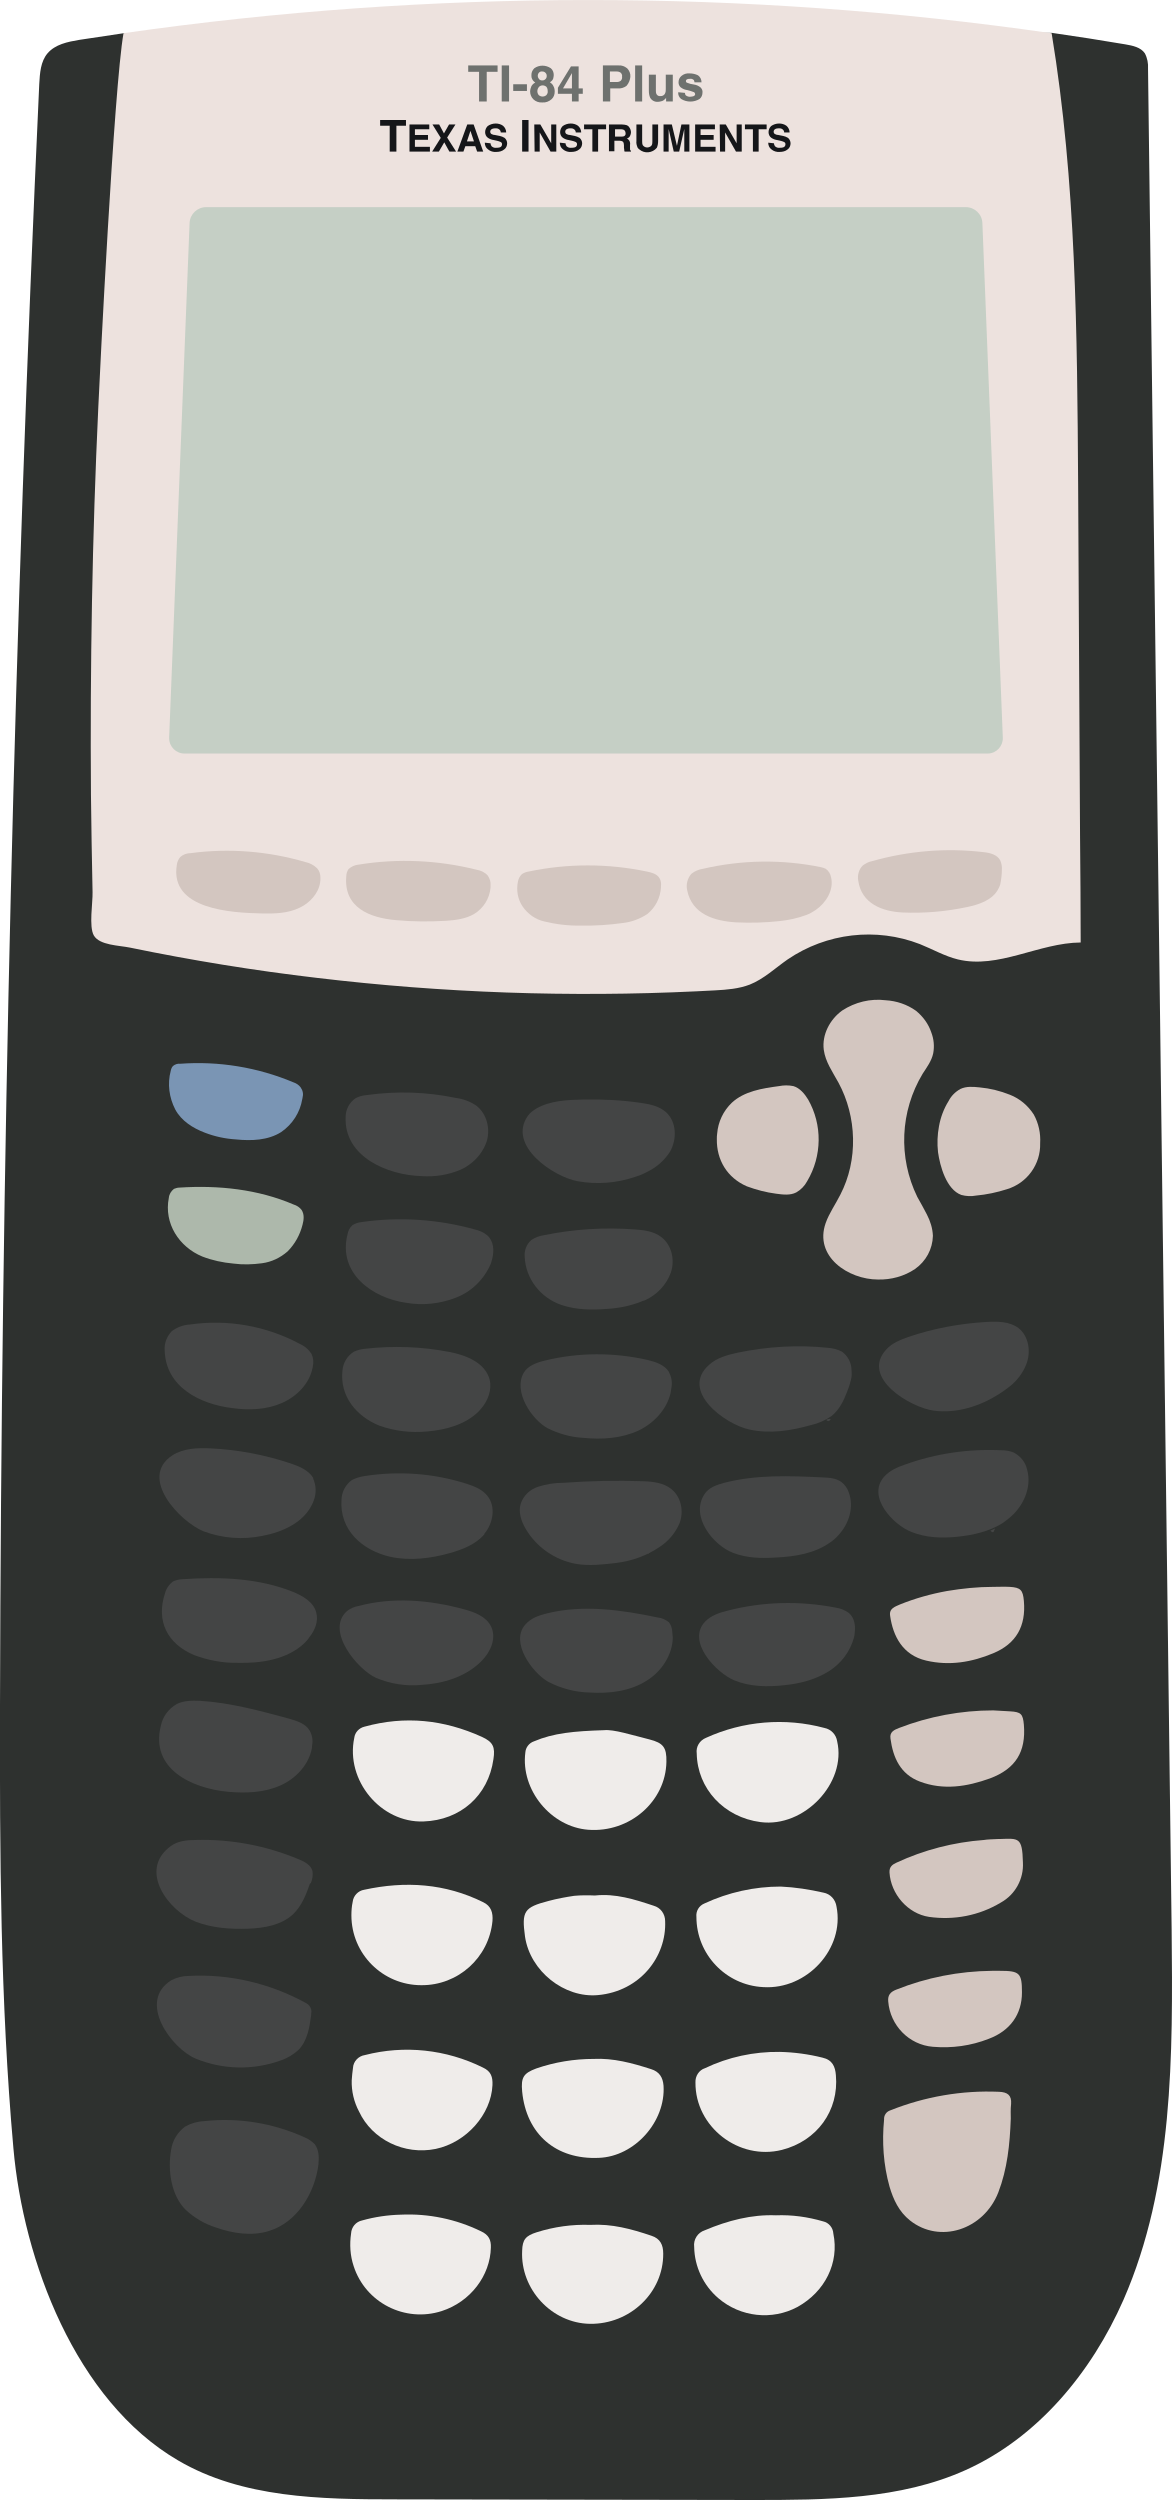
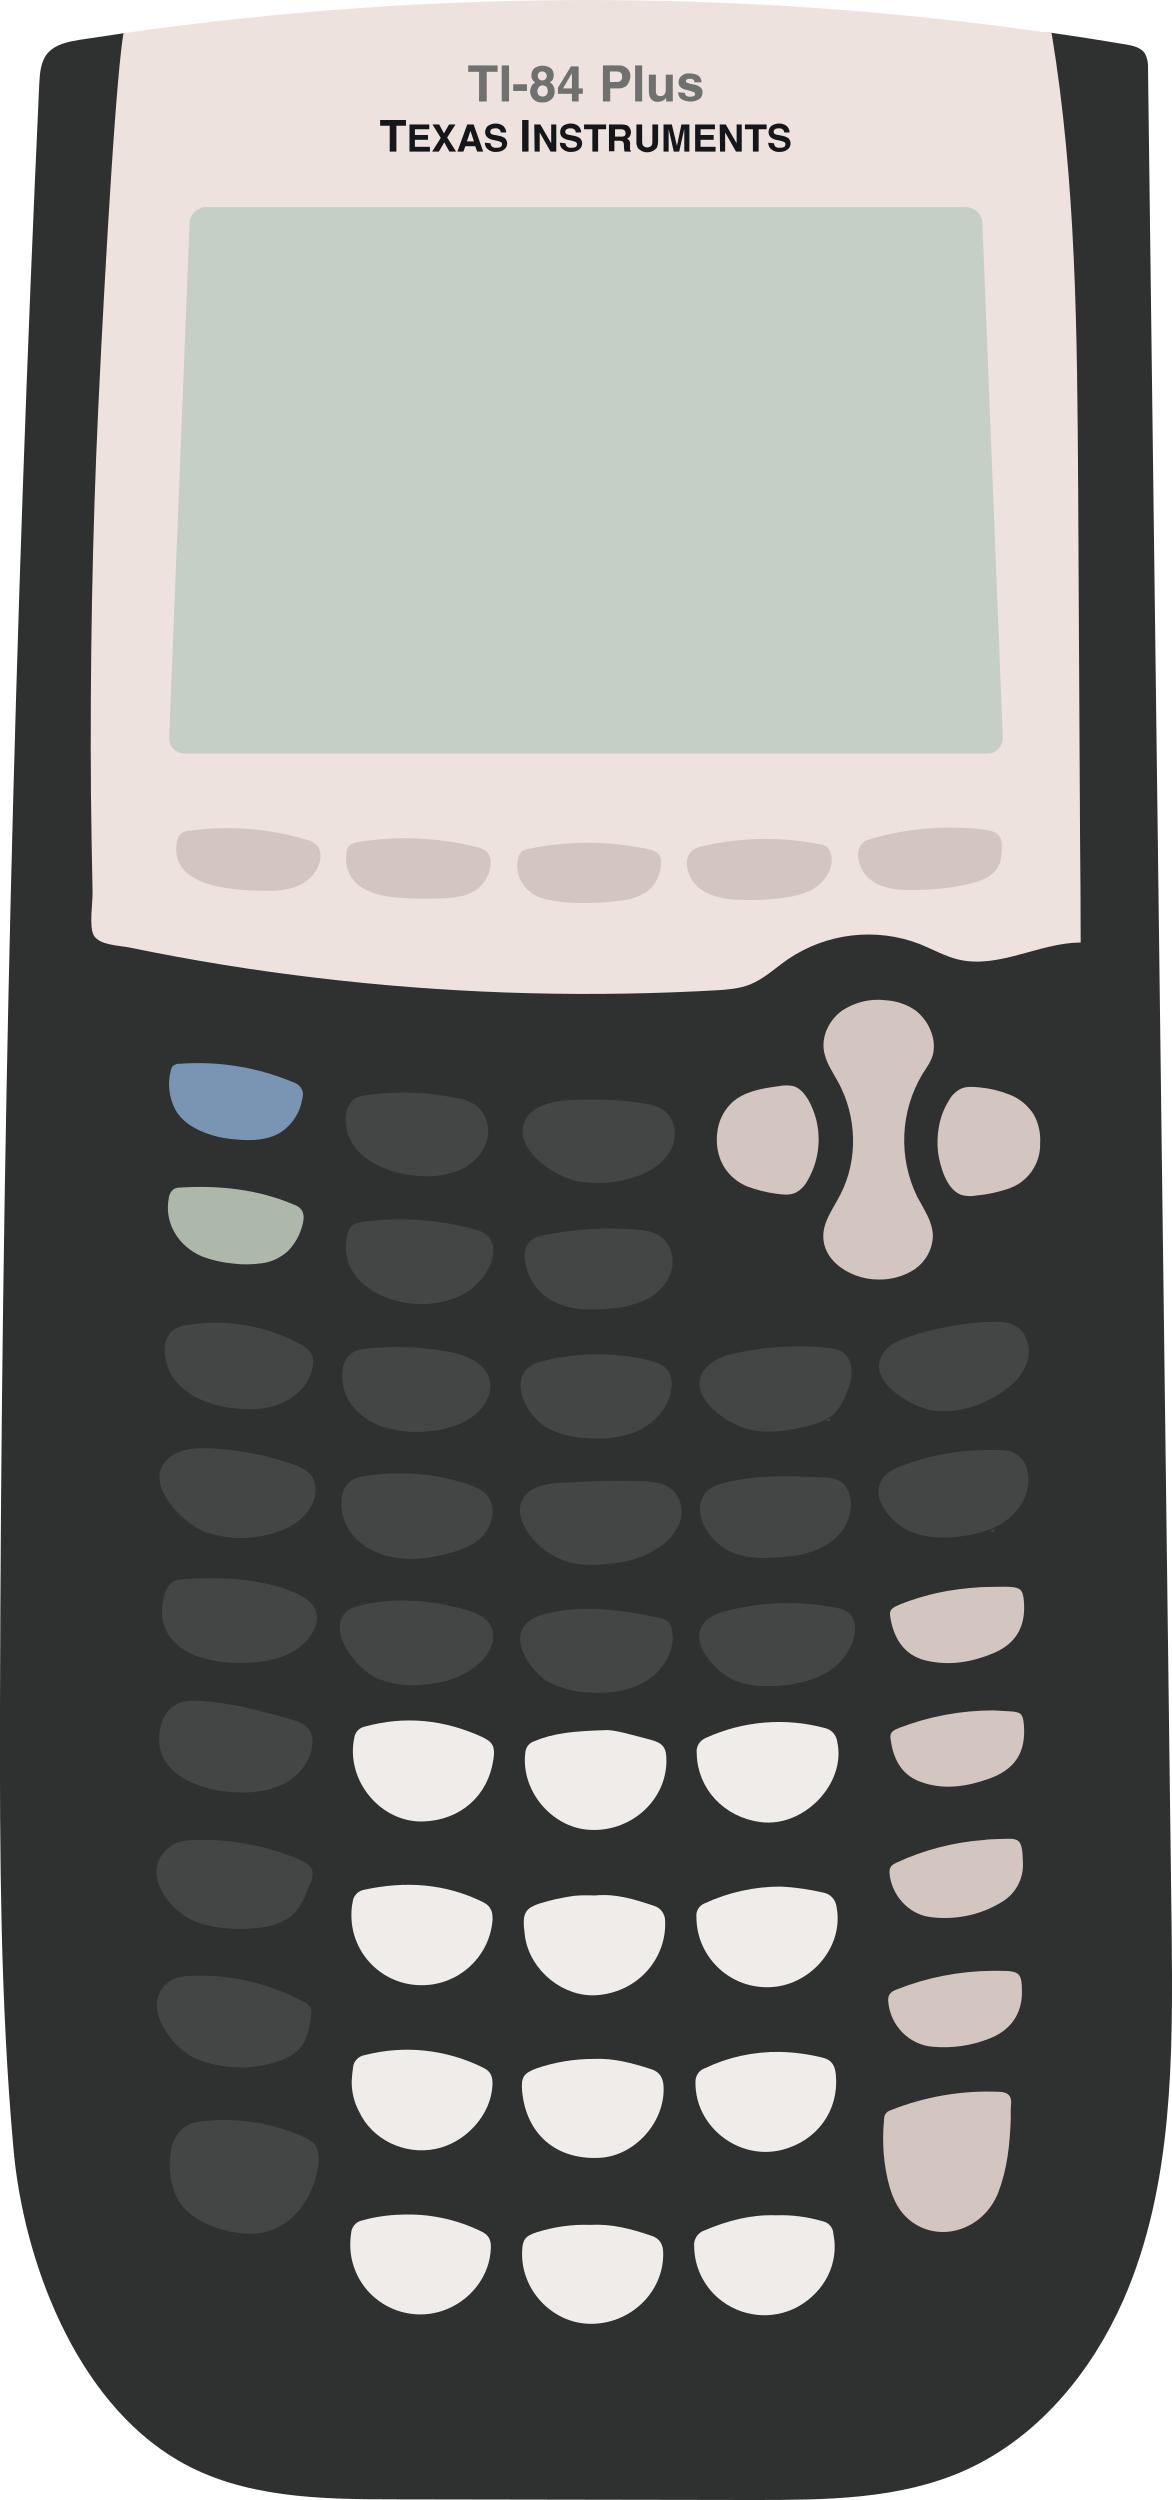
<svg xmlns="http://www.w3.org/2000/svg" version="1.1" id="Layer_1" x="0px" y="0px" viewBox="0 0 367.2 783.3" style="enable-background:new 0 0 367.2 783.3;" xml:space="preserve">
  <style type="text/css">
	.st0{fill:#2E312F;}
	.st1{fill:#EDE2DE;}
	.st2{fill:#D3C6C0;}
	.st3{fill:#C5CFC5;}
	.st4{fill:#EFECEA;}
	.st5{fill:#ADB8AB;}
	.st6{fill:#7A95B4;}
	.st7{fill:#444545;}
	.st8{fill:#6E716E;}
	.st9{fill:#151619;}
</style>
  <path class="st0" d="M352,720.6c-10,22.7-26.8,43.1-49.4,53.3c-20.6,9.3-44,9.4-66.6,9.4l-112.2-0.2c-23.3,0-47.9-0.4-68-12.2  c-32.2-18.8-48.5-62.7-51.6-97.8c-4.1-46-4.3-92.3-4.2-138.6C0.4,365.1,4.5,195.6,12.3,26.3c0.2-3.4,0.4-7,2.6-9.6  c2.4-2.8,6.3-3.6,9.9-4.2c4.7-0.7,9.3-1.4,14-2.1l290.8-0.1c7.7,1.1,15.3,2.3,23,3.6c2.3,0.4,4.8,0.9,6.1,2.8c0.8,1.5,1.1,3.2,1,4.8  c2.4,189.2,4.8,378.3,7.2,567.5l0.2,15.7C367.5,644,367.7,684.7,352,720.6z" />
  <path class="st1" d="M338.6,295.3c-13.1,0.1-25.8,8.4-38.5,5.3c-4.1-1-7.9-3.2-11.9-4.8c-13.7-5.3-29.2-3.5-41.4,4.8  c-3.9,2.7-7.4,6.1-11.9,7.9c-3.4,1.3-7.1,1.6-10.8,1.8c-2,0.1-4,0.2-5.9,0.3c-39.7,1.9-79.4,0.5-118.8-4.2  c-19.7-2.3-39.3-5.5-58.7-9.5c-3.4-0.7-9.5-0.7-11.3-3.8c-1.6-2.8-0.3-10.3-0.4-13.6c-0.2-10.1-0.4-20.3-0.5-30.4  c-0.3-40.5,0.4-81,2.3-121.5c0.4-9.2,4.9-100.2,7.9-117.2l0,0c96.5-13.8,194.3-13.9,290.7,0h0.1c7.7,46.7,8,94.2,8.3,141.5  c0.2,36.7,0.4,73.4,0.6,110.1C338.5,273.1,338.6,284.2,338.6,295.3z" />
-   <path class="st2" d="M313.9,272.6c0,1.5-0.2,3-0.5,4.5c-0.1,0.4-0.3,0.8-0.5,1.2c-1.7,3.6-6,5.1-9.9,5.9c-6.6,1.4-13.4,2-20.2,1.7  c-6.4-0.3-12.9-2.8-13.9-10c-0.3-1.7,0.2-3.5,1.4-4.7c0.9-0.7,1.9-1.2,3-1.4c11.3-3.2,23.2-4.2,34.9-2.8c2,0.2,4.3,0.8,5.2,2.6  C313.8,270.5,314,271.6,313.9,272.6z" />
-   <path class="st2" d="M255.6,285.1c-0.9,0.6-1.9,1.2-3,1.6c-2.7,1-5.5,1.6-8.4,1.9c-4.5,0.5-9,0.6-13.5,0.4  c-6.8-0.4-13.9-2.5-15.4-10.1c-0.4-1.8,0.1-3.7,1.3-5.1c1.1-0.9,2.4-1.4,3.7-1.6c12.1-2.8,24.7-3,36.9-0.5c0.5,0.1,1.1,0.3,1.5,0.5  c0.9,0.6,1.5,1.6,1.7,2.7C261.3,278.8,258.9,282.8,255.6,285.1z" />
-   <path class="st2" d="M207.1,277.7c0,0.1,0,0.2,0,0.3c-0.2,3.3-1.7,6.3-4.3,8.4c-2.3,1.5-4.9,2.5-7.7,2.8c-4.3,0.6-8.7,0.9-13.1,0.8  c-3.9,0.1-7.8-0.4-11.5-1.3c-2.7-0.6-5.1-2.3-6.7-4.6c-1.6-2.3-2.1-5.2-1.5-8c0.2-0.9,0.6-1.6,1.2-2.2c0.6-0.4,1.3-0.7,2-0.8  c12.3-2.6,25-2.6,37.3,0c1.4,0.3,3,0.7,3.8,2C207.1,275.9,207.2,276.8,207.1,277.7z" />
-   <path class="st2" d="M153.7,277.4c0,0.2,0,0.5,0,0.7c-0.3,3.4-2.2,6.5-5.2,8.3c-2.6,1.5-5.7,1.9-8.7,2.1c-5.2,0.3-10.4,0.3-15.7-0.2  c-8.2-0.7-16.5-3.9-15.6-13.8c0-0.8,0.3-1.6,0.7-2.2c0.9-0.8,2-1.3,3.2-1.4c12.3-2,24.9-1.4,36.9,1.6c1.3,0.2,2.6,0.8,3.5,1.8  C153.5,275.3,153.8,276.4,153.7,277.4z" />
-   <path class="st2" d="M100.4,275c0,0.5,0,1-0.1,1.5c-0.5,3.4-3.2,6.4-6.4,7.9c-3.7,1.8-7.9,1.9-11.9,1.8C72.6,286,53.1,285,55.4,271  c0.1-0.9,0.5-1.8,1.1-2.5c0.9-0.8,2.1-1.2,3.3-1.2c12-1.6,24.3-0.6,35.9,2.8c1.4,0.3,2.7,1,3.7,2C100.1,272.9,100.4,273.9,100.4,275  z" />
+   <path class="st2" d="M313.9,265.5c0,1.5-0.2,3-0.5,4.5c-0.1,0.4-0.3,0.8-0.5,1.2c-1.7,3.6-6,5.1-9.9,5.9c-6.6,1.4-13.4,2-20.2,1.7  c-6.4-0.3-12.9-2.8-13.9-10c-0.3-1.7,0.2-3.5,1.4-4.7c0.9-0.7,1.9-1.2,3-1.4c11.3-3.2,23.2-4.2,34.9-2.8c2,0.2,4.3,0.8,5.2,2.6  C313.8,263.4,314,264.5,313.9,265.5z" />
+   <path class="st2" d="M255.6,278c-0.9,0.6-1.9,1.2-3,1.6c-2.7,1-5.5,1.6-8.4,1.9c-4.5,0.5-9,0.6-13.5,0.4  c-6.8-0.4-13.9-2.5-15.4-10.1c-0.4-1.8,0.1-3.7,1.3-5.1c1.1-0.9,2.4-1.4,3.7-1.6c12.1-2.8,24.7-3,36.9-0.5c0.5,0.1,1.1,0.3,1.5,0.5  c0.9,0.6,1.5,1.6,1.7,2.7C261.3,271.7,258.9,275.7,255.6,278z" />
+   <path class="st2" d="M207.1,270.6c0,0.1,0,0.2,0,0.3c-0.2,3.3-1.7,6.3-4.3,8.4c-2.3,1.5-4.9,2.5-7.7,2.8c-4.3,0.6-8.7,0.9-13.1,0.8  c-3.9,0.1-7.8-0.4-11.5-1.3c-2.7-0.6-5.1-2.3-6.7-4.6c-1.6-2.3-2.1-5.2-1.5-8c0.2-0.9,0.6-1.6,1.2-2.2c0.6-0.4,1.3-0.7,2-0.8  c12.3-2.6,25-2.6,37.3,0c1.4,0.3,3,0.7,3.8,2C207.1,268.8,207.2,269.7,207.1,270.6z" />
+   <path class="st2" d="M153.7,270.3c0,0.2,0,0.5,0,0.7c-0.3,3.4-2.2,6.5-5.2,8.3c-2.6,1.5-5.7,1.9-8.7,2.1c-5.2,0.3-10.4,0.3-15.7-0.2  c-8.2-0.7-16.5-3.9-15.6-13.8c0-0.8,0.3-1.6,0.7-2.2c0.9-0.8,2-1.3,3.2-1.4c12.3-2,24.9-1.4,36.9,1.6c1.3,0.2,2.6,0.8,3.5,1.8  C153.5,268.2,153.8,269.3,153.7,270.3z" />
+   <path class="st2" d="M100.4,267.9c0,0.5,0,1-0.1,1.5c-0.5,3.4-3.2,6.4-6.4,7.9c-3.7,1.8-7.9,1.9-11.9,1.8  c-9.4-0.2-28.9-1.2-26.6-15.2c0.1-0.9,0.5-1.8,1.1-2.5c0.9-0.8,2.1-1.2,3.3-1.2c12-1.6,24.3-0.6,35.9,2.8c1.4,0.3,2.7,1,3.7,2  C100.1,265.8,100.4,266.8,100.4,267.9z" />
  <path class="st3" d="M314.2,231.1c0.1,2.6-1.9,4.9-4.6,5c-0.1,0-0.2,0-0.2,0H57.8c-2.6,0-4.8-2.1-4.8-4.8c0-0.1,0-0.2,0-0.2  l6.4-161.2c0.1-2.8,2.4-5,5.2-5h238c2.8,0,5.1,2.2,5.2,5L314.2,231.1z" />
  <path class="st4" d="M153.8,704.2c-0.2,8.8-6.4,17-15.4,19.9c-11.5,3.7-23.9-2.6-27.6-14.1c-1.1-3.3-1.3-6.8-0.8-10.2  c0.1-2,1.5-3.7,3.5-4.1c3.9-1.1,8-1.7,12.1-1.8c8.7-0.4,17.3,1.4,25.1,5.2C153.1,700.2,153.9,701.8,153.8,704.2z" />
  <path class="st4" d="M207.8,706.1c0.1,12.2-10.4,22.2-23,22c-11.9-0.2-21.8-10.8-21.2-22.9c0.1-3.5,1.1-4.7,4.6-5.8  c5.4-1.7,11.1-2.5,16.7-2.3c6.8-0.4,13,1.3,19.2,3.4C206.9,701.4,207.8,703.4,207.8,706.1z" />
  <path class="st4" d="M249.9,722.8c-8,4.3-17.9,3.2-24.8-2.7c-4.7-4-7.5-9.9-7.6-16.1c-0.3-2.3,1.1-4.5,3.3-5.2  c7.3-3.1,14.8-5,22.3-4.7c5-0.2,10,0.5,14.8,1.9c1.8,0.4,3.1,2,3.2,3.8C263,709,258.5,718,249.9,722.8z" />
  <path class="st4" d="M245,673.6c-13.5,3.4-27.2-7.2-27.1-21.1c-0.1-2,1.1-3.9,3-4.5c7.3-3.5,15.3-5.2,23.4-5.1  c4.5,0.1,9,0.7,13.4,1.8c3.1,0.7,4,2.8,4.2,5.5C262.9,661.3,256,670.8,245,673.6z" />
  <path class="st4" d="M187.6,676.1c-13.4,0.6-22.7-7.4-24-20.8c-0.4-4.4,0.4-5.7,4.4-7.2c5.8-2,11.9-3,18-3c6.2-0.3,12.1,1.3,18,3.2  c2.6,0.8,3.7,2.6,3.9,5.2C208.6,664.7,198.9,675.7,187.6,676.1z" />
  <path class="st4" d="M154.3,653.3c-0.4,9.2-8.2,18-17.8,20c-9.8,2-19.9-2.9-24-11.7c-1.6-3-2.4-6.4-2.3-9.8c0.1-1.3,0.2-2.6,0.4-3.9  c0.1-2,1.7-3.7,3.7-4c12.4-3.2,25.5-1.8,37,3.9C153.9,649,154.4,650.8,154.3,653.3z" />
  <path class="st4" d="M239.1,622.6c-11.7-0.6-20.9-10.3-20.9-22c-0.2-1.8,0.8-3.5,2.5-4.2c7.5-3.5,15.7-5.3,23.9-5.3  c4.5,0.2,9,0.9,13.4,1.9c2.2,0.4,3.8,2.2,4.1,4.4C264.7,610.5,252.9,623.5,239.1,622.6z" />
  <path class="st4" d="M187.4,625.1c-10.6,1-21.3-7.5-22.9-18.3c-1.1-8-0.3-9.2,7.4-11.2c2.6-0.7,5.3-1.2,8-1.6  c2.2-0.2,4.3-0.2,6.5-0.1c6.4-0.7,12.4,1.2,18.4,3.2c2.2,0.6,3.6,2.6,3.6,4.8C208.9,613.1,200.5,623.9,187.4,625.1z" />
  <path class="st4" d="M154.3,601.9c-1.1,11.5-10.8,20.2-22.3,20.1c-12.1,0-21.9-9.8-21.9-21.9c0-1.4,0.1-2.8,0.4-4.2  c0.2-1.9,1.7-3.5,3.6-3.8c12.9-2.8,25.4-2,37.3,3.9C153.9,597.2,154.5,599.3,154.3,601.9z" />
  <path class="st4" d="M238.3,570.9c-11.5-1.5-19.8-10.5-20-21.5c-0.3-2.1,0.9-4.1,2.9-4.9c11.6-5.3,24.8-6.4,37.1-3.1  c2.1,0.4,3.7,2.1,4,4.2C265.3,558.6,252,572.7,238.3,570.9z" />
  <path class="st4" d="M208.8,552c-0.2,12.4-11.5,22.3-24.5,21.3c-11.7-0.9-21.2-12.5-19.7-24.2c0.1-1.6,1.2-3,2.7-3.5  c6.1-2.6,12.5-3.2,22-3.5c3-0.3,8.6,1.5,14.2,2.9C207.8,546.1,208.9,547.5,208.8,552z" />
  <path class="st4" d="M154.6,551.2c-1.6,11.4-10.3,19.1-21.9,19.5c-13.4,0.5-24.5-12.9-21.7-26.2c0.2-1.7,1.5-3.1,3.2-3.5  c12.7-3.5,24.9-2.2,36.8,3.2C154.5,545.8,155.2,547.4,154.6,551.2z" />
  <path class="st2" d="M290.4,380.5c1.1,2.1,1.8,4.4,1.9,6.7c-0.1,4.2-2.2,8-5.6,10.4c-3.4,2.3-7.5,3.4-11.6,3.3  c-9.3,0-20.1-7.2-16.4-17.7c1.1-3.1,3.1-5.9,4.6-8.9c5.6-10.8,5.2-24.4-0.6-35.1c-1.8-3.3-4.1-6.5-4.6-10.3  c-0.6-4.7,1.9-9.5,5.8-12.3c4-2.6,8.8-3.8,13.6-3.2c3.4,0.2,6.7,1.3,9.5,3.3c2.2,1.8,3.9,4.1,4.8,6.8c0.8,2.1,1,4.3,0.6,6.5  c-0.5,2.4-2,4.4-3.3,6.4c-7.1,11.8-7.7,26.3-1.7,38.6C288.5,377,289.5,378.7,290.4,380.5z" />
  <path class="st2" d="M294.2,352.9c0.5-2.8,1.5-5.5,3-7.9c0.8-1.6,2.1-2.9,3.7-3.8c1.9-0.9,4-0.7,6-0.5c3.3,0.3,6.5,1.1,9.5,2.3  c3.1,1.2,5.7,3.4,7.5,6.2c1.5,2.7,2.2,5.9,2,9c0.2,6.6-4.1,12.5-10.4,14.4c-3.1,1-6.4,1.7-9.7,2c-1.5,0.3-3.1,0.2-4.6-0.2  c-4.7-1.7-6.7-9.1-7.3-13.4C293.6,358.3,293.7,355.6,294.2,352.9z" />
  <path class="st2" d="M224.6,356.9c0-0.6,0-1.1,0.1-1.7c0.3-3.7,1.9-7.1,4.6-9.7c3.9-3.6,9.5-4.5,14.8-5.2c1.5-0.3,3-0.3,4.5,0  c2,0.6,3.5,2.4,4.6,4.2c4.5,7.9,4.4,17.7-0.3,25.6c-0.8,1.5-2,2.7-3.4,3.5c-1.9,1-4.2,0.7-6.4,0.4c-3.1-0.4-6.1-1.2-9.1-2.3  C227.8,369,224.5,363.4,224.6,356.9z" />
  <path class="st2" d="M316.7,663.8c-0.3,8.2-1.1,15.8-3.9,23.1c-4.6,11.8-18.4,16.2-27.7,8.8c-3.4-2.7-5.2-6.5-6.4-10.6  c-1.9-6.8-2.4-14-1.7-21c-0.1-1.3,0.7-2.5,2-2.9c10.8-4.3,22.4-6.3,34-5.8c2.7,0.1,4,1.1,3.8,3.8  C316.6,660.9,316.7,662.6,316.7,663.8z" />
  <path class="st2" d="M312.7,576.2c-0.4,0,0.1,0,0.6,0c5.9-0.2,7-0.6,7.2,7.3c0.3,5.2-2.4,10.1-6.9,12.6c-6.8,4.1-14.7,5.6-22.5,4.5  c-6.7-1-12-7.2-12.4-13.9c-0.1-1.8,0.9-2.5,2.2-3.1c8.6-4,17.9-6.4,27.4-7.1C309.5,576.3,310.7,576.3,312.7,576.2z" />
  <path class="st2" d="M310.8,617.5h2.5c6.2,0,6.9,0.7,6.9,6.8c0,6.8-3.7,12-10.4,14.5c-5.6,2.2-11.5,3-17.5,2.5  c-7.5-0.6-13.4-6.7-14-14.2c-0.2-2,0.7-3,2.5-3.7C290.3,619.6,300.5,617.6,310.8,617.5z" />
  <path class="st2" d="M311.1,497.2c1.8,0,3.5-0.1,5.3,0c3.4,0.2,4.1,1,4.4,4.4c0.7,7.9-2.4,13.4-9.6,16.4c-6.7,2.8-13.7,4-21,2.3  c-7.4-1.7-10.4-7.7-11.3-14c-0.4-2.4,1.6-2.9,3.1-3.6c4.7-1.9,9.7-3.3,14.7-4.2C301.5,497.7,306.3,497.2,311.1,497.2z" />
  <path class="st2" d="M311.2,535.9c1.8,0.1,3.5,0.2,5.3,0.3c3.4,0.2,4,0.8,4.3,4.2c0.7,8.5-2.6,13.8-10.6,16.8  c-7.2,2.6-14.6,3.8-22,1c-6.1-2.3-8.4-7.5-9.2-13.5c-0.3-2.1,1.2-2.7,2.7-3.3C291,537.8,301.1,535.9,311.2,535.9z" />
  <path class="st5" d="M94.8,383.7c-0.8,3.2-2.4,6.1-4.7,8.4c-2.3,2-5,3.3-8,3.7c-3,0.4-6,0.5-9,0.1c-3.3-0.3-6.6-1-9.7-2.2  c-7.3-3-12.1-10.4-10.5-18.4c0.1-1.1,0.7-2.1,1.6-2.8c0.5-0.2,1.1-0.4,1.7-0.4c12.2-0.8,24.6,0.5,35.8,5.3c1,0.3,1.9,0.9,2.5,1.7  C95.4,380.5,95.2,382.2,94.8,383.7z" />
  <path class="st6" d="M94.8,343.9c0,0.2-0.1,0.4-0.1,0.5c-0.7,4.2-3.1,7.9-6.6,10.3c-4.1,2.6-9.3,2.8-14.2,2.3  c-3.3-0.2-6.6-0.9-9.7-2.1c-3.7-1.4-7.4-3.7-9.3-7.3c-1.9-3.7-2.5-8-1.4-12.1c0.1-0.5,0.3-1.1,0.7-1.5c0.6-0.5,1.4-0.8,2.2-0.7  c12.1-0.9,24.3,1.1,35.5,5.8c0.9,0.3,1.7,0.8,2.3,1.6C94.9,341.7,95.1,342.8,94.8,343.9z" />
  <path class="st7" d="M314,477.3c-4.2,2.6-9.2,3.7-14.1,4.2s-9.8,0.3-14.3-1.5c-5.7-2.2-14.1-11-8.6-17.3c1.7-1.9,4.1-3,6.5-3.8  c9.7-3.5,20-5,30.3-4.5c1.3,0,2.6,0.2,3.8,0.7c2.1,1.1,3.7,3,4.2,5.3c1.6,5.6-1.2,11.8-5.8,15.4C315.4,476.3,314.7,476.8,314,477.3z  " />
  <path class="st7" d="M316.5,434.3c-1.1,0.9-2.3,1.7-3.5,2.5c-6,3.8-13.2,6.1-20.3,5.2c-7.3-0.9-23.2-10.3-15-19.2  c1.8-2,4.4-3,6.9-3.9c7.9-2.7,16.1-4.2,24.4-4.7c3.5-0.2,7.3-0.2,10.1,1.9c3.3,2.6,4,7.6,2.4,11.5  C320.4,430.3,318.7,432.5,316.5,434.3z" />
  <path class="st7" d="M99.8,677.5c0,0.2,0,0.3,0,0.5c-1.1,9.1-6.7,18.3-15.5,21c-5.4,1.7-11.3,0.8-16.7-1.1c-3.5-1.1-6.7-3-9.4-5.5  c-4.6-4.5-5.7-12.5-4.6-18.7c0.4-3,2-5.6,4.4-7.4c1.8-1,3.8-1.6,5.9-1.7c10.8-1.2,21.7,0.6,31.6,5.1c1.2,0.5,2.2,1.2,3.1,2.1  C99.8,673.4,100,675.5,99.8,677.5z" />
  <path class="st7" d="M97.1,590.2c-1.2,3.5-2.6,7-5.3,9.6c-3.7,3.4-9,4.3-14,4.5c-5.6,0.2-11.3-0.2-16.5-2.2  c-8.4-3.3-18.1-16-7.9-23.6c2.2-1.7,5.2-2,8-2c11.1-0.3,22.1,1.8,32.3,6.1c1.8,0.7,3.7,1.8,4.2,3.6c0.2,1.3,0,2.6-0.5,3.8  L97.1,590.2z" />
  <path class="st7" d="M267.5,513.3c-1.2,4.2-3.9,7.8-7.6,10.2c-4.2,2.7-9.1,4-14.1,4.5c-5.3,0.6-10.8,0.5-15.7-1.5  c-5.6-2.3-15.2-12.2-9.1-18.5c1.8-1.8,4.3-2.7,6.8-3.3c11.1-2.9,22.7-3.2,34-1c1.5,0.2,3,0.8,4.2,1.7c1.7,1.5,2.1,3.9,1.8,6.1  C267.8,512,267.7,512.7,267.5,513.3z" />
  <path class="st7" d="M150.6,520.7c-4.8,4.7-11.7,6.8-18.4,7.2c-4.9,0.5-9.9-0.3-14.4-2.2c-5.6-2.5-16-14.7-9.1-20.9  c1-0.8,2.3-1.4,3.6-1.6c10.8-2.9,22.3-1.9,33,1c3.4,0.9,7.1,2.3,8.6,5.5c1.7,3.6-0.2,7.9-3,10.7L150.6,520.7z" />
  <path class="st7" d="M210.8,513.1c-0.1,5.4-3.5,10.6-8.2,13.5c-5.2,3.3-11.7,4.1-17.9,3.7c-4.5-0.1-9-1.3-13-3.4  c-4.9-2.8-12-12.4-7.1-17.9c1.7-2,4.3-2.9,6.8-3.5c11.3-2.8,23.3-1.1,34.7,1.3c1.3,0.1,2.5,0.7,3.5,1.5c0.6,0.8,0.9,1.7,1,2.6  C210.7,511.8,210.7,512.4,210.8,513.1z" />
  <path class="st7" d="M98.4,464c0.8,2.3,0.6,4.7-0.4,6.9c-2.6,6-9.3,9.1-15.7,10.3c-6.2,1.3-12.6,0.8-18.5-1.4  c-7.4-3-20.5-16.8-9.8-23.8c3.4-2.2,7.8-2.4,11.9-2.2c8.5,0.4,17,2,25.1,4.7c2.7,0.9,5.6,2.1,7.1,4.5  C98.1,463.4,98.3,463.7,98.4,464z" />
  <path class="st7" d="M154.2,394.5c-0.1,0.5-0.3,0.9-0.4,1.4c-2.1,4.9-6,8.8-11,10.7c-4.9,1.9-10.3,2.5-15.5,1.6  c-10.8-1.5-21.5-9.4-18.4-21.5c0.2-1.1,0.7-2.1,1.5-2.8c0.9-0.6,1.9-0.9,2.9-1c11.8-1.7,23.9-0.9,35.4,2.3c1.4,0.3,2.8,0.9,3.9,1.8  C154.7,388.8,154.9,391.8,154.2,394.5z" />
  <path class="st7" d="M97.5,630.9c0,0.1,0,0.3,0,0.4c-0.5,3.9-1.2,8.1-3.9,10.9c-1.6,1.5-3.6,2.7-5.7,3.4c-8.6,3.1-18.1,2.9-26.6-0.6  c-7.6-3.2-18.3-17.8-7.7-24.5c1.7-0.9,3.6-1.4,5.5-1.4c12.7-0.7,25.4,2.3,36.6,8.4c0.6,0.3,1.1,0.7,1.4,1.2  C97.5,629.3,97.7,630.1,97.5,630.9z" />
  <path class="st7" d="M95.3,514.9c-5.3,5-13.4,6.3-20.8,6.1c-4.6,0.1-9.3-0.8-13.6-2.4c-8.4-3.5-12.1-10.6-9.2-19.4  c0.4-1.5,1.3-2.8,2.5-3.7c0.9-0.4,2-0.7,3-0.7c11.7-0.8,23.8-0.4,34.7,4c3.1,1.3,6.4,3.2,7.2,6.5c0.7,2.7-0.4,5.5-2.2,7.7  C96.5,513.7,95.9,514.3,95.3,514.9z" />
  <path class="st7" d="M260.3,444.6l-0.1,0.1L260.3,444.6L260.3,444.6z" />
  <path class="st7" d="M266.6,432.4c-0.3,1.3-0.7,2.5-1.2,3.7c-1.1,2.9-2.5,5.7-4.9,7.6c-1.9,1.3-4.1,2.3-6.4,2.8  c-6.3,1.8-12.9,2.8-19.3,1.4c-7.6-1.6-21.9-12.1-12.6-20.3c2.4-2.2,5.8-3.1,9-3.8c9.3-1.9,18.8-2.5,28.2-1.5  c1.5,0.1,3.1,0.5,4.4,1.2c1.9,1.4,3,3.5,3,5.9C266.9,430.4,266.9,431.4,266.6,432.4z" />
  <path class="st7" d="M151.7,480.8c-2.7,3.1-6.8,4.7-10.7,5.8c-6,1.7-12.5,2.5-18.6,1.2c-8.9-2-16.1-8.4-15.4-18  c0.1-2.4,1.3-4.7,3.3-6.1c1.2-0.6,2.5-1,3.8-1.2c10.8-1.7,21.8-0.9,32.1,2.4c2.5,0.8,5,1.8,6.6,3.9c2.6,3.3,1.7,8.5-1,11.7  L151.7,480.8z" />
  <path class="st7" d="M97.5,548.7c-1.2,4.7-5.1,8.7-9.6,10.7c-5.1,2.3-10.9,2.5-16.5,2c-11.4-1.1-24.4-7.2-21-20.7  c0.6-2.9,2.4-5.3,5-6.8c2.2-1.1,4.8-1.1,7.3-1c9.5,0.6,18.7,3.1,27.9,5.6c2.4,0.7,5.1,1.5,6.4,3.7c0.8,1.4,1.1,3,0.8,4.6  C97.8,547.5,97.7,548.1,97.5,548.7z" />
  <path class="st7" d="M210.1,467.5v0.1h0.1L210.1,467.5z" />
  <path class="st7" d="M200.7,407.9c-3.4,1.3-6.9,2-10.5,2.2c-4.8,0.4-9.7,0.3-14.2-1.2c-6.6-2.2-11.3-8.2-11.6-15.1  c-0.2-2,0.6-4,2.1-5.3c1.2-0.8,2.6-1.3,4-1.5c9.3-1.9,18.8-2.5,28.3-1.8c3,0.2,6.1,0.6,8.4,2.4c3.3,2.5,4.3,7.2,3,11.1  c-1.4,3.9-4.4,7-8.1,8.7C201.6,407.5,201.1,407.7,200.7,407.9z" />
  <path class="st7" d="M262.6,481.1c-0.7,0.8-1.5,1.5-2.4,2.1c-4.8,3.5-11,4.5-17,4.8c-4.6,0.3-9.3,0.2-13.6-1.5  c-6.2-2.4-13.4-11.4-8.9-18.3c1.3-2.1,3.9-3,6.2-3.6c10-2.6,20.5-2.2,30.8-1.7c2.1,0.1,4.3,0.2,6,1.5c1,0.8,1.8,1.9,2.2,3.1  C267.7,472.2,266,477.5,262.6,481.1z" />
  <path class="st7" d="M97.9,428.7c-1,4.9-5,8.9-9.6,10.9c-4.8,2.1-10.2,2.3-15.4,1.6c-10.2-1.2-21-6.6-21.3-18.1  c-0.2-2.2,0.7-4.4,2.2-6c1.6-1.2,3.6-2,5.7-2.1c11.8-1.7,23.8,0.4,34.3,6c1.6,0.7,2.9,1.8,3.8,3.2c0.6,1.3,0.7,2.7,0.4,4  C98,428.3,98,428.5,97.9,428.7z" />
  <path class="st7" d="M150,442.2c-4.1,4.1-10.2,5.8-16.1,6.3c-5.1,0.5-10.2-0.1-15-1.8c-7.2-2.9-12.5-9.2-11.6-17.3  c0.2-2.4,1.5-4.6,3.6-5.9c1.1-0.5,2.3-0.8,3.5-0.9c8.8-1,17.7-0.7,26.4,1c5.3,1,11.2,3.4,12.6,8.6c0.8,3.2-0.5,6.7-2.7,9.2  C150.5,441.7,150.2,441.9,150,442.2z" />
  <path class="st7" d="M203.1,367c-1.3,0.7-2.6,1.3-4,1.7c-5.8,2-12.1,2.5-18.1,1.4c-7.4-1.3-22.2-11.1-15.6-20.5  c0.7-1,1.7-1.7,2.7-2.3c4.4-2.5,9.8-2.7,14.9-2.8c6.1-0.1,12.1,0.2,18.1,1.1c2.7,0.4,5.4,1,7.5,2.8c3.4,3,3.6,8.5,1.3,12.5  C208.2,363.5,205.9,365.6,203.1,367z" />
  <path class="st7" d="M210.1,436.5c-1.2,5.1-5.2,9.4-10,11.7c-5.4,2.5-11.5,2.9-17.4,2.3c-3.9-0.2-7.7-1.3-11.1-3  c-5-2.7-10.9-11.5-7.5-17.4c1.3-2.2,4.1-3.2,6.6-3.8c10.6-2.6,21.6-2.6,32.2-0.2c2.5,0.6,5.2,1.5,6.6,3.6c0.8,1.5,1.2,3.2,0.9,4.9  C210.3,435.3,210.2,435.9,210.1,436.5z" />
  <path class="st7" d="M210.2,467.6h-0.1v-0.1L210.2,467.6z" />
  <path class="st7" d="M206.8,484.6c-4.1,2.8-8.8,4.5-13.7,5.1c-4.2,0.5-8.5,1-12.6,0.3c-6.6-1.2-12.4-5.2-15.8-11  c-1.4-2.4-2.4-5.3-1.5-8c0.9-2.5,2.9-4.4,5.5-5.2c2.5-0.8,5.1-1.2,7.7-1.2c8.3-0.6,16.7-0.8,25.1-0.5c3.1,0.1,6.5,0.5,8.9,2.5  c3.1,2.5,3.9,7.1,2.5,10.7C211.6,480.3,209.5,482.8,206.8,484.6z" />
  <path class="st7" d="M210.2,467.6h-0.1v-0.1L210.2,467.6z" />
  <path class="st7" d="M260.3,444.6c-0.4,0.7-0.8,0.9-1.4,0.3C259.3,444.6,259.8,444.5,260.3,444.6L260.3,444.6z" />
  <path class="st7" d="M311.8,478.9c-0.4,0.5-0.3,1.9-1.5,0.7L311.8,478.9z" />
  <path class="st7" d="M203.9,485.9c-0.3,0.1-0.6,0.9-1,1.1C202.9,486.5,203.3,486.1,203.9,485.9z" />
  <path class="st7" d="M146.9,365c-0.8,0.6-1.7,1.1-2.6,1.5c-3.8,1.6-8,2.3-12.2,2c-10.6-0.3-24.4-6-23.8-18.6c0-2.3,1.2-4.5,3.1-5.8  c1.1-0.6,2.3-0.9,3.6-1c9.3-1.3,18.7-1,27.8,0.9c2.3,0.3,4.5,1.1,6.4,2.4c3.3,2.5,4.5,7.2,3.3,11.2  C151.5,360.6,149.5,363.2,146.9,365z" />
  <path class="st8" d="M155.9,20.5v2h-3.4v9.3h-2.4v-9.3h-3.4v-2H155.9z" />
  <path class="st8" d="M159.5,31.8h-2.3V20.5h2.3V31.8z" />
  <path class="st8" d="M160.8,26.4h4.3v2.1h-4.3V26.4z" />
  <path class="st8" d="M166.5,27c0.3-0.5,0.7-0.9,1.2-1.1c-0.4-0.3-0.8-0.7-1-1.2c-0.2-0.4-0.2-0.8-0.2-1.2c0-0.8,0.3-1.5,0.9-2.1  c1.5-1.1,3.6-1.1,5.2,0c0.6,0.5,0.9,1.3,0.9,2.1c0,0.4-0.1,0.8-0.2,1.2c-0.2,0.5-0.6,0.8-1,1.1c0.5,0.3,0.9,0.7,1.1,1.2  c0.3,0.5,0.4,1.1,0.4,1.7c0,0.9-0.3,1.8-1,2.4c-0.8,0.7-1.8,1.1-2.9,1c-1,0.1-2.1-0.3-2.8-1c-0.6-0.6-1-1.5-1-2.4  C166.1,28.1,166.3,27.5,166.5,27z M168.8,29.8c0.7,0.6,1.7,0.6,2.4,0c0.3-0.4,0.5-0.8,0.4-1.3c0-0.5-0.1-0.9-0.4-1.3  c-0.7-0.6-1.7-0.6-2.3,0C168.2,28,168.2,29.1,168.8,29.8L168.8,29.8z M168.9,24.8c0.3,0.3,0.6,0.4,1,0.4s0.7-0.1,1-0.4  s0.4-0.6,0.4-1s-0.1-0.7-0.4-1c-0.3-0.3-0.6-0.4-1-0.4c-0.7-0.1-1.3,0.4-1.4,1.2c0,0.1,0,0.2,0,0.2  C168.5,24.2,168.7,24.5,168.9,24.8z" />
  <path class="st8" d="M182.6,29.4h-1.3v2.4h-2.1v-2.4h-4.4v-1.9l4.1-6.7h2.4v6.9h1.3V29.4z M179.2,27.7v-4.8l-2.8,4.8H179.2z" />
  <path class="st8" d="M196.3,26.9c-0.8,0.6-1.8,0.9-2.8,0.8h-2.3v4.1h-2.3V20.5h4.9c1-0.1,1.9,0.3,2.7,0.9c0.7,0.7,1.1,1.7,1,2.7  C197.4,25.1,197,26.1,196.3,26.9z M194.5,22.8c-0.4-0.3-0.8-0.4-1.3-0.4h-2.1v3.3h2.1c0.5,0,0.9-0.1,1.3-0.4  c0.3-0.3,0.5-0.8,0.4-1.3C195,23.6,194.8,23.1,194.5,22.8z" />
  <path class="st8" d="M201.2,31.8H199V20.5h2.2V31.8z" />
  <path class="st8" d="M205.5,23.4v5c0,0.4,0,0.7,0.2,1.1s0.7,0.7,1.2,0.6c0.6,0.1,1.3-0.3,1.5-0.9c0.2-0.4,0.2-0.9,0.2-1.3v-4.5h2.2  v8.4h-2.1v-1.2l-0.1,0.2c-0.1,0.1-0.2,0.2-0.3,0.3c-0.3,0.3-0.6,0.5-1,0.6s-0.7,0.2-1.1,0.2c-1,0.1-2-0.4-2.5-1.3  c-0.3-0.7-0.4-1.4-0.4-2.2v-5L205.5,23.4z" />
  <path class="st8" d="M214.6,29.1c0,0.3,0.1,0.6,0.3,0.8c0.4,0.3,1,0.5,1.5,0.4c0.3,0,0.7-0.1,1-0.2c0.2-0.1,0.4-0.3,0.4-0.6  c0-0.2-0.1-0.4-0.3-0.6c-0.7-0.3-1.5-0.5-2.3-0.7c-0.7-0.1-1.4-0.4-2-0.9c-0.4-0.4-0.6-0.9-0.6-1.5c0-0.8,0.3-1.5,0.9-2  c0.7-0.6,1.6-0.9,2.6-0.8c0.9,0,1.8,0.2,2.6,0.6c0.7,0.5,1.1,1.3,1.1,2.2h-2.2c0-0.2-0.1-0.5-0.2-0.7c-0.3-0.3-0.8-0.5-1.2-0.4  c-0.3,0-0.7,0-1,0.2c-0.2,0.1-0.3,0.3-0.3,0.5s0.1,0.4,0.3,0.5c0.7,0.3,1.5,0.5,2.3,0.6c0.7,0.1,1.4,0.4,2,0.9  c0.4,0.4,0.7,1,0.6,1.6c0,0.8-0.3,1.5-0.9,2c-1.8,1.1-4,1.1-5.8,0c-0.6-0.5-1-1.3-0.9-2.1L214.6,29.1z" />
  <path class="st9" d="M127.2,37.6v1.8h-3v8.1h-2.1v-8.1h-3v-1.8C119.1,37.6,127.2,37.6,127.2,37.6z" />
  <path class="st9" d="M134.5,40.5H130v1.8h4.1v1.5H130V46h4.7v1.5h-6.4V39h6.2V40.5z" />
  <path class="st9" d="M137.5,47.5h-2.1l2.7-4.3l-2.6-4.2h2.1l1.5,2.8l1.6-2.8h2l-2.6,4.1l2.8,4.4h-2.1l-1.6-2.9L137.5,47.5z" />
  <path class="st9" d="M146.4,39h2l3,8.5h-1.9l-0.6-1.7h-3.1l-0.6,1.7h-1.9L146.4,39z M146.3,44.3h2.2l-1.1-3.3L146.3,44.3z" />
  <path class="st9" d="M153.7,44.9c0,0.3,0.1,0.6,0.3,0.9c0.4,0.4,1,0.6,1.5,0.5c0.3,0,0.7,0,1-0.1c0.5-0.1,0.8-0.5,0.8-1  c0-0.3-0.1-0.5-0.4-0.7c-0.4-0.2-0.8-0.3-1.2-0.4l-0.9-0.2c-0.7-0.1-1.3-0.3-1.9-0.7c-0.6-0.4-0.9-1.1-0.9-1.8s0.3-1.4,0.8-1.9  c0.7-0.5,1.6-0.8,2.5-0.8c0.8,0,1.6,0.2,2.3,0.7c0.6,0.5,1,1.3,1,2.1h-1.7c0-0.5-0.3-0.9-0.7-1.1c-0.3-0.2-0.7-0.2-1.1-0.2  c-0.4,0-0.8,0.1-1.1,0.3s-0.4,0.5-0.4,0.8s0.2,0.6,0.4,0.7c0.4,0.2,0.7,0.3,1.1,0.3l1.5,0.3c0.5,0.1,1,0.3,1.5,0.6  c0.5,0.4,0.8,1.1,0.8,1.7c0,0.7-0.3,1.5-0.9,1.9c-0.7,0.6-1.6,0.8-2.5,0.8c-0.9,0.1-1.9-0.2-2.6-0.8c-0.7-0.5-1-1.3-1-2.1  L153.7,44.9z" />
  <path class="st9" d="M165.6,47.5h-2v-9.9h2V47.5z" />
  <path class="st9" d="M167.4,39h1.9l3.4,5.9V39h1.6v8.5h-1.8l-3.4-6v6h-1.6L167.4,39z" />
  <path class="st9" d="M177.2,44.9c0,0.3,0.1,0.6,0.3,0.9c0.4,0.4,1,0.6,1.5,0.5c0.3,0,0.7,0,1-0.1c0.5-0.1,0.8-0.5,0.8-1  c0-0.3-0.1-0.5-0.4-0.7c-0.4-0.2-0.8-0.3-1.2-0.4l-0.9-0.2c-0.7-0.1-1.3-0.3-1.9-0.7c-0.6-0.4-0.9-1.1-0.9-1.8s0.3-1.4,0.8-1.9  c0.7-0.5,1.6-0.8,2.5-0.8c0.8,0,1.6,0.2,2.3,0.7c0.6,0.5,1,1.3,1,2.1h-1.7c0-0.5-0.3-0.9-0.7-1.1c-0.3-0.2-0.7-0.2-1.1-0.2  c-0.4,0-0.8,0.1-1.1,0.3s-0.4,0.5-0.4,0.8s0.2,0.6,0.4,0.7c0.4,0.2,0.7,0.3,1.1,0.3l1.5,0.3c0.5,0.1,1,0.3,1.5,0.6  c0.5,0.4,0.8,1.1,0.8,1.7c0,0.7-0.3,1.5-0.9,1.9c-0.7,0.6-1.6,0.8-2.5,0.8c-0.9,0.1-1.9-0.2-2.6-0.8c-0.7-0.5-1-1.3-1-2.1  L177.2,44.9z" />
  <path class="st9" d="M189.9,39v1.5h-2.5v7h-1.8v-7H183V39H189.9z" />
  <path class="st9" d="M196.3,39.2c0.3,0.1,0.6,0.3,0.8,0.6c0.2,0.2,0.3,0.5,0.4,0.7c0.1,0.3,0.2,0.6,0.2,0.9c0,0.4-0.1,0.8-0.3,1.2  s-0.6,0.7-1,0.8c0.3,0.1,0.6,0.4,0.8,0.7c0.2,0.4,0.3,0.9,0.2,1.3V46c0,0.3,0,0.5,0,0.8c0,0.2,0.2,0.4,0.3,0.5v0.2h-2  c-0.1-0.2-0.1-0.3-0.1-0.5s-0.1-0.5-0.1-0.7v-0.8c0-0.4-0.1-0.8-0.3-1.1c-0.3-0.2-0.6-0.3-1-0.3h-1.7v3.3h-1.7V39h4  C195.4,39,195.9,39.1,196.3,39.2z M192.7,40.5v2.3h1.9c0.3,0,0.6,0,0.9-0.1c0.4-0.2,0.6-0.6,0.5-1c0-0.4-0.2-0.8-0.5-1  c-0.3-0.1-0.5-0.2-0.8-0.2H192.7z" />
  <path class="st9" d="M199.4,39h1.8v5.2c0,0.4,0,0.9,0.2,1.3c0.6,0.8,1.6,0.9,2.4,0.4c0.1-0.1,0.3-0.2,0.4-0.4  c0.2-0.4,0.2-0.8,0.2-1.3V39h1.8v5.2c0,0.7-0.1,1.4-0.4,2.1c-1.4,1.7-3.9,1.9-5.5,0.5c-0.2-0.1-0.3-0.3-0.5-0.5  c-0.3-0.7-0.5-1.4-0.4-2.1V39z" />
  <path class="st9" d="M213.5,39h2.5v8.5h-1.6v-5.7c0-0.2,0-0.4,0-0.7s0-0.5,0-0.7l-1.6,7.1h-1.7l-1.6-7.1c0,0.2,0,0.4,0,0.7  s0,0.5,0,0.7v5.7h-1.6V39h2.6l1.6,6.7L213.5,39z" />
  <path class="st9" d="M224,40.5h-4.5v1.8h4.1v1.5h-4.1V46h4.7v1.5h-6.4V39h6.2V40.5z" />
  <path class="st9" d="M225.5,39h1.9l3.4,5.9V39h1.6v8.5h-1.8l-3.4-6v6h-1.6L225.5,39z" />
  <path class="st9" d="M240.2,39v1.5h-2.5v7h-1.8v-7h-2.5V39H240.2z" />
  <path class="st9" d="M242.5,44.9c0,0.3,0.1,0.6,0.3,0.9c0.4,0.4,1,0.6,1.5,0.5c0.3,0,0.7,0,1-0.1c0.5-0.1,0.8-0.5,0.8-1  c0-0.3-0.1-0.5-0.4-0.7c-0.4-0.2-0.8-0.3-1.2-0.4l-0.9-0.2c-0.7-0.1-1.3-0.3-1.9-0.7c-0.6-0.4-0.9-1.1-0.9-1.8s0.3-1.4,0.8-1.9  c0.7-0.5,1.6-0.8,2.5-0.8c0.8,0,1.6,0.2,2.3,0.7c0.6,0.5,1,1.3,1,2.1h-1.7c0-0.5-0.3-0.9-0.7-1.1c-0.3-0.2-0.7-0.2-1.1-0.2  c-0.4,0-0.8,0.1-1.1,0.3s-0.4,0.5-0.4,0.8s0.2,0.6,0.4,0.7c0.4,0.2,0.7,0.3,1.1,0.3l1.5,0.3c0.5,0.1,1,0.3,1.5,0.6  c0.5,0.4,0.8,1.1,0.8,1.7c0,0.7-0.3,1.5-0.9,1.9c-0.7,0.6-1.6,0.8-2.5,0.8c-0.9,0.1-1.9-0.2-2.6-0.8c-0.7-0.5-1-1.3-1-2.1  L242.5,44.9z" />
</svg>
